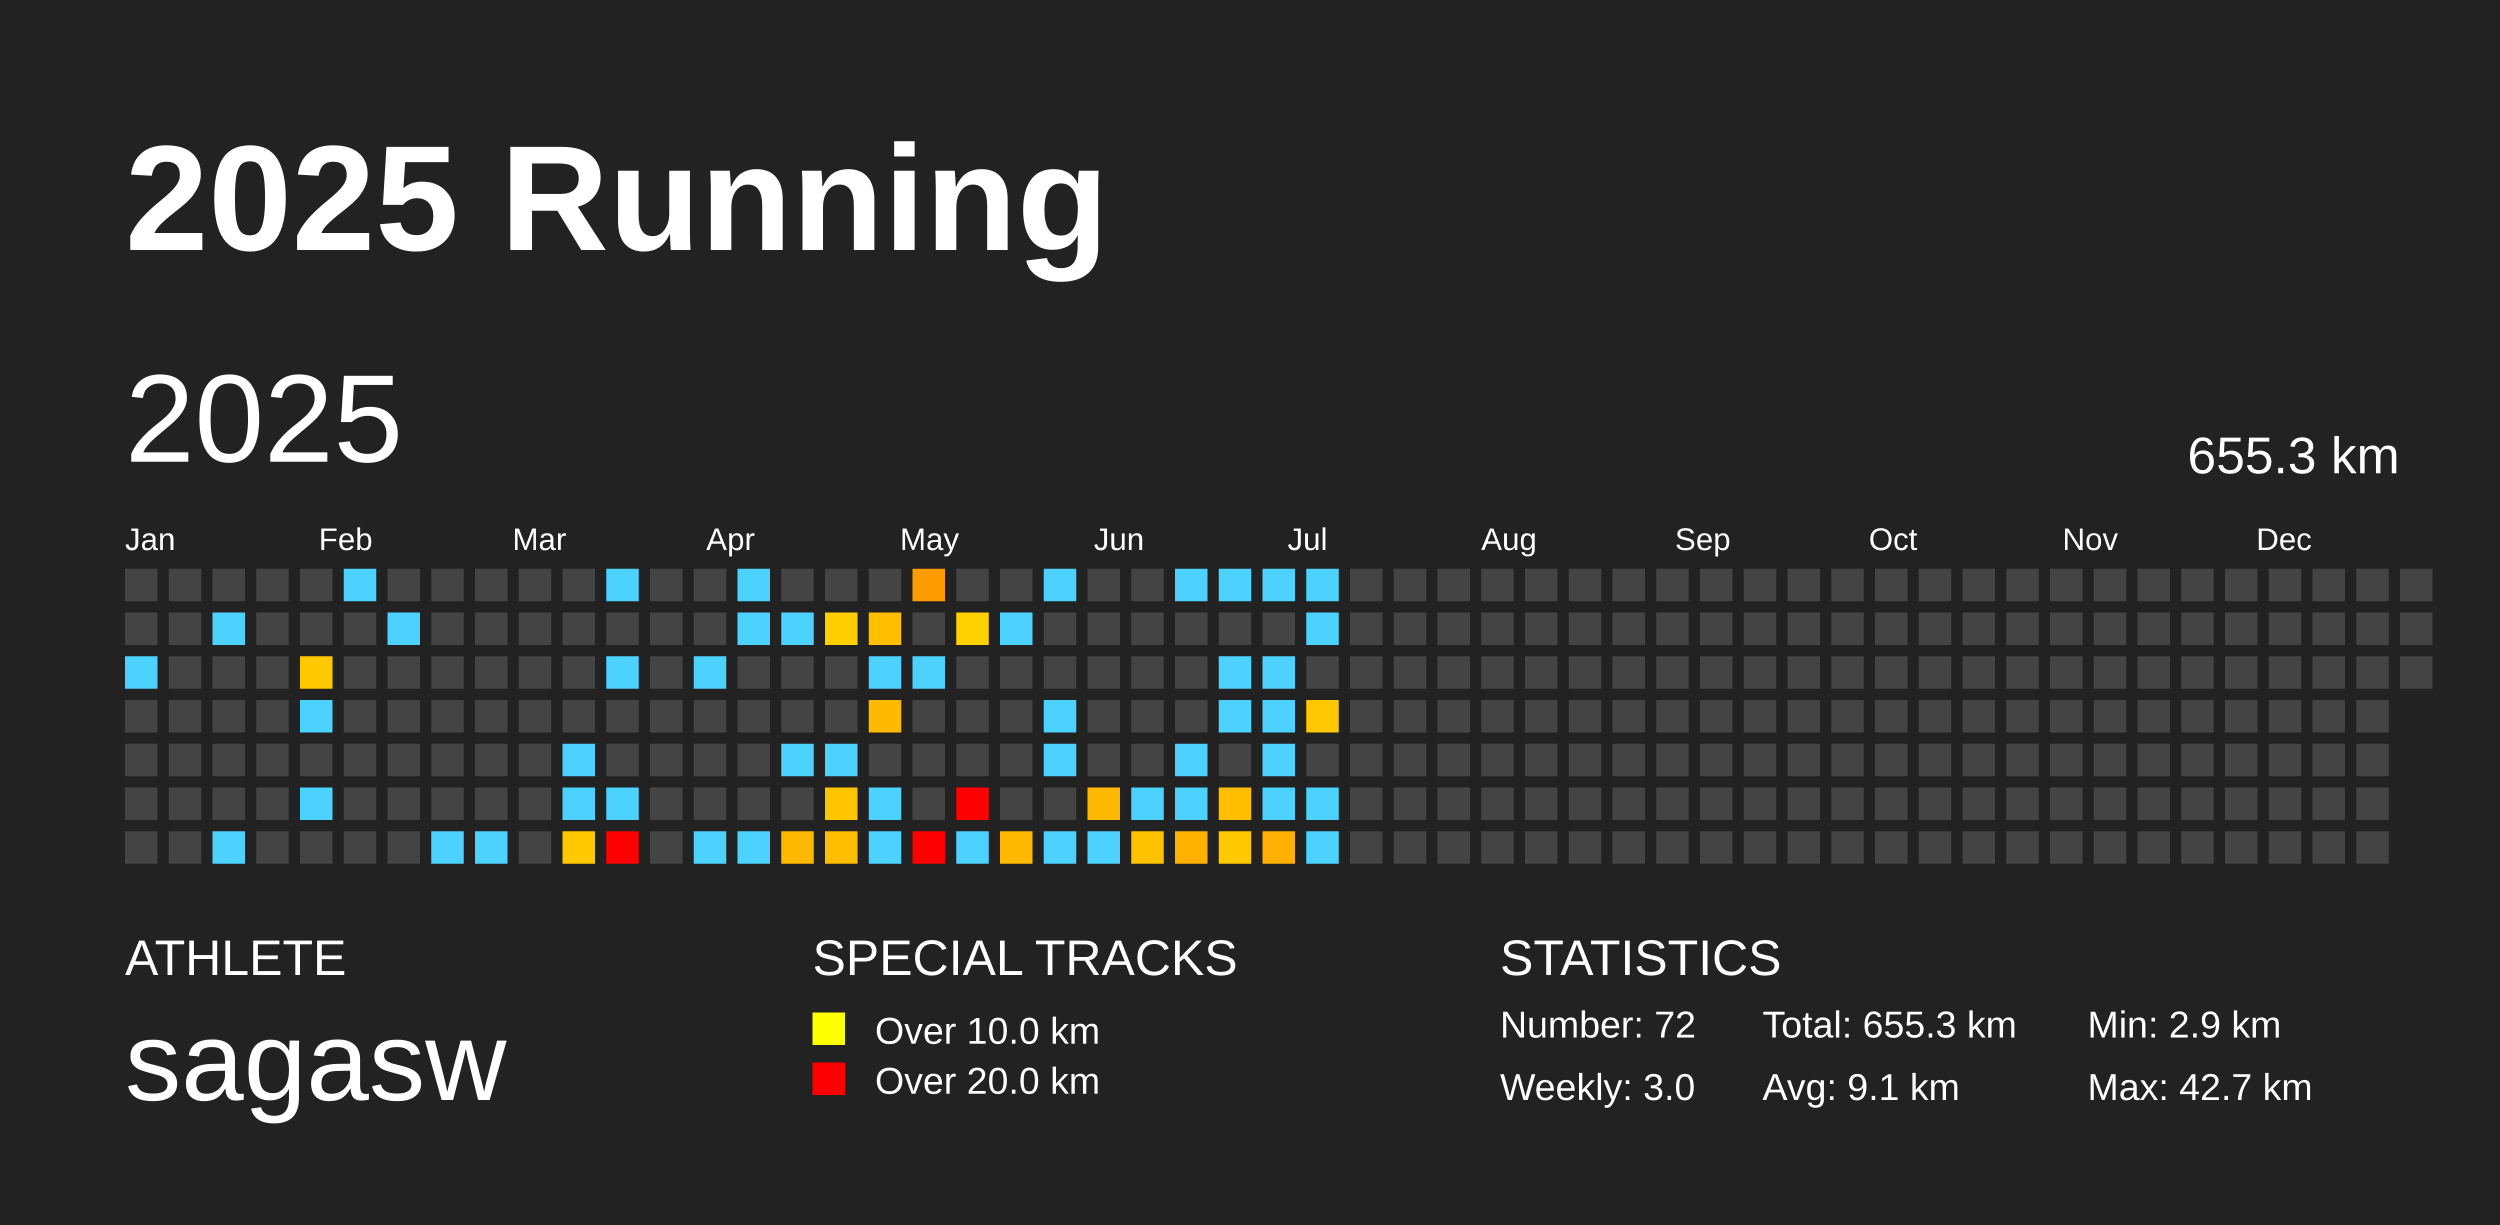
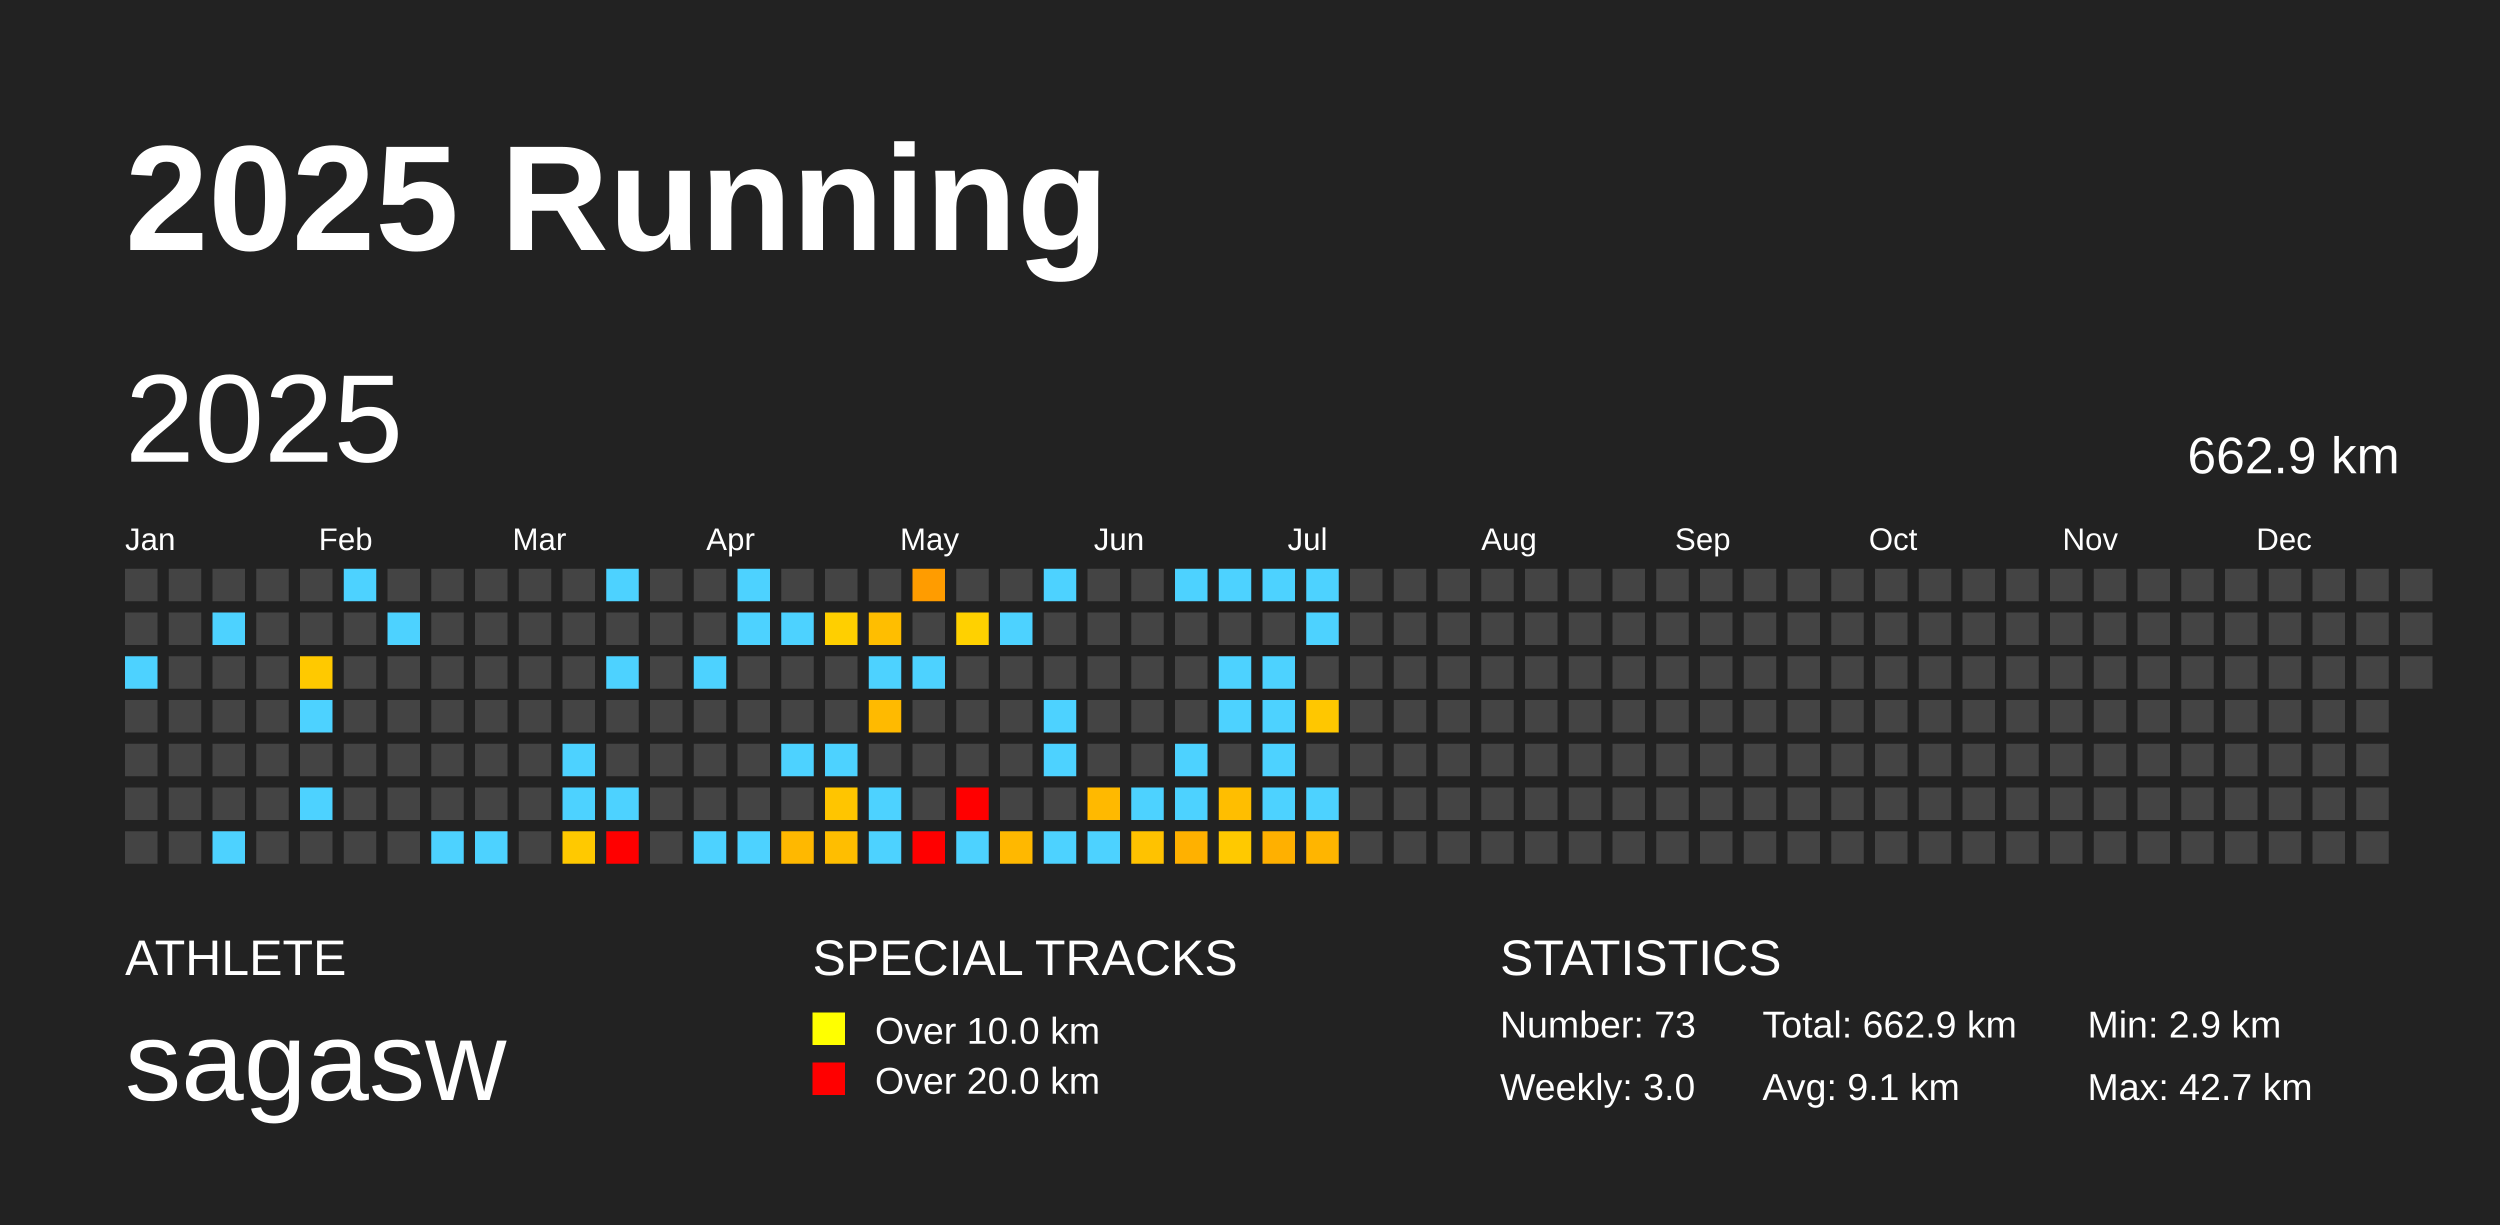
<svg xmlns="http://www.w3.org/2000/svg" baseProfile="full" height="98mm" version="1.1" viewBox="0,0,200,98" width="200mm">
  <defs />
  <rect fill="#222222" height="98" width="200" x="0" y="0" />
  <text fill="#FFFFFF" style="font-size:12px; font-family:Arial; font-weight:bold;" x="10" y="20">2025 Running</text>
  <text fill="#FFFFFF" style="font-size:4px; font-family:Arial" x="10" y="78">ATHLETE</text>
  <text fill="#FFFFFF" style="font-size:9px; font-family:Arial" x="10" y="88">sagasw</text>
  <text fill="#FFFFFF" style="font-size:4px; font-family:Arial" x="65" y="78">SPECIAL TRACKS</text>
  <rect fill="yellow" height="2.6" width="2.6" x="65" y="81" />
  <text fill="#FFFFFF" style="font-size:3px; font-family:Arial" x="70" y="83.5">Over 10.0 km</text>
  <rect fill="red" height="2.6" width="2.6" x="65" y="85" />
  <text fill="#FFFFFF" style="font-size:3px; font-family:Arial" x="70" y="87.5">Over 20.0 km</text>
  <text fill="#FFFFFF" style="font-size:4px; font-family:Arial" x="120" y="78">STATISTICS</text>
-   <text fill="#FFFFFF" style="font-size:3px; font-family:Arial" x="120" y="83">Number: 72</text>
+   <text fill="#FFFFFF" style="font-size:3px; font-family:Arial" x="120" y="83">Number: 73</text>
  <text fill="#FFFFFF" style="font-size:3px; font-family:Arial" x="120" y="88">Weekly: 3.0</text>
-   <text fill="#FFFFFF" style="font-size:3px; font-family:Arial" x="141" y="83">Total: 655.3 km</text>
+   <text fill="#FFFFFF" style="font-size:3px; font-family:Arial" x="141" y="83">Total: 662.9 km</text>
  <text fill="#FFFFFF" style="font-size:3px; font-family:Arial" x="141" y="88">Avg: 9.1 km</text>
  <text fill="#FFFFFF" style="font-size:3px; font-family:Arial" x="167" y="83">Min: 2.9 km</text>
  <text fill="#FFFFFF" style="font-size:3px; font-family:Arial" x="167" y="88">Max: 42.7 km</text>
  <text dominant-baseline="hanging" fill="#FFFFFF" style="font-size:10.0px; font-family:Arial;" x="10" y="30">2025</text>
-   <text dominant-baseline="hanging" fill="#FFFFFF" style="font-size:4.125px; font-family:Arial;" x="175" y="35">655.3 km</text>
+   <text dominant-baseline="hanging" fill="#FFFFFF" style="font-size:4.125px; font-family:Arial;" x="175" y="35">662.9 km</text>
  <text fill="#FFFFFF" style="font-size:2.5px; font-family:Arial" x="10.0" y="44">Jan</text>
  <text fill="#FFFFFF" style="font-size:2.5px; font-family:Arial" x="25.5" y="44">Feb</text>
  <text fill="#FFFFFF" style="font-size:2.5px; font-family:Arial" x="41.0" y="44">Mar</text>
  <text fill="#FFFFFF" style="font-size:2.5px; font-family:Arial" x="56.5" y="44">Apr</text>
  <text fill="#FFFFFF" style="font-size:2.5px; font-family:Arial" x="72.0" y="44">May</text>
  <text fill="#FFFFFF" style="font-size:2.5px; font-family:Arial" x="87.5" y="44">Jun</text>
  <text fill="#FFFFFF" style="font-size:2.5px; font-family:Arial" x="103.0" y="44">Jul</text>
  <text fill="#FFFFFF" style="font-size:2.5px; font-family:Arial" x="118.5" y="44">Aug</text>
  <text fill="#FFFFFF" style="font-size:2.5px; font-family:Arial" x="134.0" y="44">Sep</text>
  <text fill="#FFFFFF" style="font-size:2.5px; font-family:Arial" x="149.5" y="44">Oct</text>
  <text fill="#FFFFFF" style="font-size:2.5px; font-family:Arial" x="165.0" y="44">Nov</text>
  <text fill="#FFFFFF" style="font-size:2.5px; font-family:Arial" x="180.5" y="44">Dec</text>
  <rect fill="#444444" height="2.6" width="2.6" x="10.0" y="45.5" />
  <rect fill="#444444" height="2.6" width="2.6" x="10.0" y="49.0" />
  <rect fill="#4dd2ff" height="2.6" width="2.6" x="10.0" y="52.5" />
  <rect fill="#444444" height="2.6" width="2.6" x="10.0" y="56.0" />
  <rect fill="#444444" height="2.6" width="2.6" x="10.0" y="59.5" />
  <rect fill="#444444" height="2.6" width="2.6" x="10.0" y="63.0" />
  <rect fill="#444444" height="2.6" width="2.6" x="10.0" y="66.5" />
  <rect fill="#444444" height="2.6" width="2.6" x="13.5" y="45.5" />
  <rect fill="#444444" height="2.6" width="2.6" x="13.5" y="49.0" />
  <rect fill="#444444" height="2.6" width="2.6" x="13.5" y="52.5" />
  <rect fill="#444444" height="2.6" width="2.6" x="13.5" y="56.0" />
  <rect fill="#444444" height="2.6" width="2.6" x="13.5" y="59.5" />
  <rect fill="#444444" height="2.6" width="2.6" x="13.5" y="63.0" />
  <rect fill="#444444" height="2.6" width="2.6" x="13.5" y="66.5" />
  <rect fill="#444444" height="2.6" width="2.6" x="17.0" y="45.5" />
  <rect fill="#4dd2ff" height="2.6" width="2.6" x="17.0" y="49.0" />
  <rect fill="#444444" height="2.6" width="2.6" x="17.0" y="52.5" />
  <rect fill="#444444" height="2.6" width="2.6" x="17.0" y="56.0" />
  <rect fill="#444444" height="2.6" width="2.6" x="17.0" y="59.5" />
  <rect fill="#444444" height="2.6" width="2.6" x="17.0" y="63.0" />
  <rect fill="#4dd2ff" height="2.6" width="2.6" x="17.0" y="66.5" />
  <rect fill="#444444" height="2.6" width="2.6" x="20.5" y="45.5" />
  <rect fill="#444444" height="2.6" width="2.6" x="20.5" y="49.0" />
  <rect fill="#444444" height="2.6" width="2.6" x="20.5" y="52.5" />
  <rect fill="#444444" height="2.6" width="2.6" x="20.5" y="56.0" />
  <rect fill="#444444" height="2.6" width="2.6" x="20.5" y="59.5" />
  <rect fill="#444444" height="2.6" width="2.6" x="20.5" y="63.0" />
  <rect fill="#444444" height="2.6" width="2.6" x="20.5" y="66.5" />
  <rect fill="#444444" height="2.6" width="2.6" x="24.0" y="45.5" />
  <rect fill="#444444" height="2.6" width="2.6" x="24.0" y="49.0" />
  <rect fill="#ffc900" height="2.6" width="2.6" x="24.0" y="52.5" />
  <rect fill="#4dd2ff" height="2.6" width="2.6" x="24.0" y="56.0" />
  <rect fill="#444444" height="2.6" width="2.6" x="24.0" y="59.5" />
  <rect fill="#4dd2ff" height="2.6" width="2.6" x="24.0" y="63.0" />
  <rect fill="#444444" height="2.6" width="2.6" x="24.0" y="66.5" />
  <rect fill="#4dd2ff" height="2.6" width="2.6" x="27.5" y="45.5" />
  <rect fill="#444444" height="2.6" width="2.6" x="27.5" y="49.0" />
  <rect fill="#444444" height="2.6" width="2.6" x="27.5" y="52.5" />
  <rect fill="#444444" height="2.6" width="2.6" x="27.5" y="56.0" />
  <rect fill="#444444" height="2.6" width="2.6" x="27.5" y="59.5" />
  <rect fill="#444444" height="2.6" width="2.6" x="27.5" y="63.0" />
  <rect fill="#444444" height="2.6" width="2.6" x="27.5" y="66.5" />
  <rect fill="#444444" height="2.6" width="2.6" x="31.0" y="45.5" />
  <rect fill="#4dd2ff" height="2.6" width="2.6" x="31.0" y="49.0" />
  <rect fill="#444444" height="2.6" width="2.6" x="31.0" y="52.5" />
  <rect fill="#444444" height="2.6" width="2.6" x="31.0" y="56.0" />
  <rect fill="#444444" height="2.6" width="2.6" x="31.0" y="59.5" />
  <rect fill="#444444" height="2.6" width="2.6" x="31.0" y="63.0" />
  <rect fill="#444444" height="2.6" width="2.6" x="31.0" y="66.5" />
  <rect fill="#444444" height="2.6" width="2.6" x="34.5" y="45.5" />
  <rect fill="#444444" height="2.6" width="2.6" x="34.5" y="49.0" />
  <rect fill="#444444" height="2.6" width="2.6" x="34.5" y="52.5" />
  <rect fill="#444444" height="2.6" width="2.6" x="34.5" y="56.0" />
  <rect fill="#444444" height="2.6" width="2.6" x="34.5" y="59.5" />
  <rect fill="#444444" height="2.6" width="2.6" x="34.5" y="63.0" />
  <rect fill="#4dd2ff" height="2.6" width="2.6" x="34.5" y="66.5" />
  <rect fill="#444444" height="2.6" width="2.6" x="38.0" y="45.5" />
  <rect fill="#444444" height="2.6" width="2.6" x="38.0" y="49.0" />
  <rect fill="#444444" height="2.6" width="2.6" x="38.0" y="52.5" />
  <rect fill="#444444" height="2.6" width="2.6" x="38.0" y="56.0" />
  <rect fill="#444444" height="2.6" width="2.6" x="38.0" y="59.5" />
  <rect fill="#444444" height="2.6" width="2.6" x="38.0" y="63.0" />
  <rect fill="#4dd2ff" height="2.6" width="2.6" x="38.0" y="66.5" />
  <rect fill="#444444" height="2.6" width="2.6" x="41.5" y="45.5" />
  <rect fill="#444444" height="2.6" width="2.6" x="41.5" y="49.0" />
  <rect fill="#444444" height="2.6" width="2.6" x="41.5" y="52.5" />
  <rect fill="#444444" height="2.6" width="2.6" x="41.5" y="56.0" />
  <rect fill="#444444" height="2.6" width="2.6" x="41.5" y="59.5" />
  <rect fill="#444444" height="2.6" width="2.6" x="41.5" y="63.0" />
  <rect fill="#444444" height="2.6" width="2.6" x="41.5" y="66.5" />
  <rect fill="#444444" height="2.6" width="2.6" x="45.0" y="45.5" />
  <rect fill="#444444" height="2.6" width="2.6" x="45.0" y="49.0" />
  <rect fill="#444444" height="2.6" width="2.6" x="45.0" y="52.5" />
  <rect fill="#444444" height="2.6" width="2.6" x="45.0" y="56.0" />
  <rect fill="#4dd2ff" height="2.6" width="2.6" x="45.0" y="59.5" />
  <rect fill="#4dd2ff" height="2.6" width="2.6" x="45.0" y="63.0" />
  <rect fill="#ffc900" height="2.6" width="2.6" x="45.0" y="66.5" />
  <rect fill="#4dd2ff" height="2.6" width="2.6" x="48.5" y="45.5" />
  <rect fill="#444444" height="2.6" width="2.6" x="48.5" y="49.0" />
  <rect fill="#4dd2ff" height="2.6" width="2.6" x="48.5" y="52.5" />
  <rect fill="#444444" height="2.6" width="2.6" x="48.5" y="56.0" />
  <rect fill="#444444" height="2.6" width="2.6" x="48.5" y="59.5" />
  <rect fill="#4dd2ff" height="2.6" width="2.6" x="48.5" y="63.0" />
  <rect fill="red" height="2.6" width="2.6" x="48.5" y="66.5" />
  <rect fill="#444444" height="2.6" width="2.6" x="52.0" y="45.5" />
  <rect fill="#444444" height="2.6" width="2.6" x="52.0" y="49.0" />
  <rect fill="#444444" height="2.6" width="2.6" x="52.0" y="52.5" />
  <rect fill="#444444" height="2.6" width="2.6" x="52.0" y="56.0" />
  <rect fill="#444444" height="2.6" width="2.6" x="52.0" y="59.5" />
  <rect fill="#444444" height="2.6" width="2.6" x="52.0" y="63.0" />
  <rect fill="#444444" height="2.6" width="2.6" x="52.0" y="66.5" />
  <rect fill="#444444" height="2.6" width="2.6" x="55.5" y="45.5" />
  <rect fill="#444444" height="2.6" width="2.6" x="55.5" y="49.0" />
  <rect fill="#4dd2ff" height="2.6" width="2.6" x="55.5" y="52.5" />
  <rect fill="#444444" height="2.6" width="2.6" x="55.5" y="56.0" />
  <rect fill="#444444" height="2.6" width="2.6" x="55.5" y="59.5" />
  <rect fill="#444444" height="2.6" width="2.6" x="55.5" y="63.0" />
  <rect fill="#4dd2ff" height="2.6" width="2.6" x="55.5" y="66.5" />
  <rect fill="#4dd2ff" height="2.6" width="2.6" x="59.0" y="45.5" />
  <rect fill="#4dd2ff" height="2.6" width="2.6" x="59.0" y="49.0" />
  <rect fill="#444444" height="2.6" width="2.6" x="59.0" y="52.5" />
  <rect fill="#444444" height="2.6" width="2.6" x="59.0" y="56.0" />
  <rect fill="#444444" height="2.6" width="2.6" x="59.0" y="59.5" />
  <rect fill="#444444" height="2.6" width="2.6" x="59.0" y="63.0" />
  <rect fill="#4dd2ff" height="2.6" width="2.6" x="59.0" y="66.5" />
  <rect fill="#444444" height="2.6" width="2.6" x="62.5" y="45.5" />
  <rect fill="#4dd2ff" height="2.6" width="2.6" x="62.5" y="49.0" />
  <rect fill="#444444" height="2.6" width="2.6" x="62.5" y="52.5" />
  <rect fill="#444444" height="2.6" width="2.6" x="62.5" y="56.0" />
  <rect fill="#4dd2ff" height="2.6" width="2.6" x="62.5" y="59.5" />
  <rect fill="#444444" height="2.6" width="2.6" x="62.5" y="63.0" />
  <rect fill="#ffb800" height="2.6" width="2.6" x="62.5" y="66.5" />
  <rect fill="#444444" height="2.6" width="2.6" x="66.0" y="45.5" />
  <rect fill="#ffcf00" height="2.6" width="2.6" x="66.0" y="49.0" />
  <rect fill="#444444" height="2.6" width="2.6" x="66.0" y="52.5" />
  <rect fill="#444444" height="2.6" width="2.6" x="66.0" y="56.0" />
  <rect fill="#4dd2ff" height="2.6" width="2.6" x="66.0" y="59.5" />
  <rect fill="#ffc500" height="2.6" width="2.6" x="66.0" y="63.0" />
  <rect fill="#ffbe00" height="2.6" width="2.6" x="66.0" y="66.5" />
  <rect fill="#444444" height="2.6" width="2.6" x="69.5" y="45.5" />
  <rect fill="#ffbe00" height="2.6" width="2.6" x="69.5" y="49.0" />
  <rect fill="#4dd2ff" height="2.6" width="2.6" x="69.5" y="52.5" />
  <rect fill="#ffba00" height="2.6" width="2.6" x="69.5" y="56.0" />
  <rect fill="#444444" height="2.6" width="2.6" x="69.5" y="59.5" />
  <rect fill="#4dd2ff" height="2.6" width="2.6" x="69.5" y="63.0" />
  <rect fill="#4dd2ff" height="2.6" width="2.6" x="69.5" y="66.5" />
  <rect fill="#ff9c00" height="2.6" width="2.6" x="73.0" y="45.5" />
  <rect fill="#444444" height="2.6" width="2.6" x="73.0" y="49.0" />
  <rect fill="#4dd2ff" height="2.6" width="2.6" x="73.0" y="52.5" />
  <rect fill="#444444" height="2.6" width="2.6" x="73.0" y="56.0" />
  <rect fill="#444444" height="2.6" width="2.6" x="73.0" y="59.5" />
  <rect fill="#444444" height="2.6" width="2.6" x="73.0" y="63.0" />
  <rect fill="red" height="2.6" width="2.6" x="73.0" y="66.5" />
  <rect fill="#444444" height="2.6" width="2.6" x="76.5" y="45.5" />
  <rect fill="#ffd100" height="2.6" width="2.6" x="76.5" y="49.0" />
  <rect fill="#444444" height="2.6" width="2.6" x="76.5" y="52.5" />
  <rect fill="#444444" height="2.6" width="2.6" x="76.5" y="56.0" />
  <rect fill="#444444" height="2.6" width="2.6" x="76.5" y="59.5" />
  <rect fill="red" height="2.6" width="2.6" x="76.5" y="63.0" />
  <rect fill="#4dd2ff" height="2.6" width="2.6" x="76.5" y="66.5" />
  <rect fill="#444444" height="2.6" width="2.6" x="80.0" y="45.5" />
  <rect fill="#4dd2ff" height="2.6" width="2.6" x="80.0" y="49.0" />
  <rect fill="#444444" height="2.6" width="2.6" x="80.0" y="52.5" />
  <rect fill="#444444" height="2.6" width="2.6" x="80.0" y="56.0" />
  <rect fill="#444444" height="2.6" width="2.6" x="80.0" y="59.5" />
  <rect fill="#444444" height="2.6" width="2.6" x="80.0" y="63.0" />
  <rect fill="#ffb800" height="2.6" width="2.6" x="80.0" y="66.5" />
  <rect fill="#4dd2ff" height="2.6" width="2.6" x="83.5" y="45.5" />
  <rect fill="#444444" height="2.6" width="2.6" x="83.5" y="49.0" />
  <rect fill="#444444" height="2.6" width="2.6" x="83.5" y="52.5" />
  <rect fill="#4dd2ff" height="2.6" width="2.6" x="83.5" y="56.0" />
  <rect fill="#4dd2ff" height="2.6" width="2.6" x="83.5" y="59.5" />
  <rect fill="#444444" height="2.6" width="2.6" x="83.5" y="63.0" />
  <rect fill="#4dd2ff" height="2.6" width="2.6" x="83.5" y="66.5" />
  <rect fill="#444444" height="2.6" width="2.6" x="87.0" y="45.5" />
  <rect fill="#444444" height="2.6" width="2.6" x="87.0" y="49.0" />
  <rect fill="#444444" height="2.6" width="2.6" x="87.0" y="52.5" />
  <rect fill="#444444" height="2.6" width="2.6" x="87.0" y="56.0" />
  <rect fill="#444444" height="2.6" width="2.6" x="87.0" y="59.5" />
  <rect fill="#ffb900" height="2.6" width="2.6" x="87.0" y="63.0" />
  <rect fill="#4dd2ff" height="2.6" width="2.6" x="87.0" y="66.5" />
  <rect fill="#444444" height="2.6" width="2.6" x="90.5" y="45.5" />
  <rect fill="#444444" height="2.6" width="2.6" x="90.5" y="49.0" />
  <rect fill="#444444" height="2.6" width="2.6" x="90.5" y="52.5" />
  <rect fill="#444444" height="2.6" width="2.6" x="90.5" y="56.0" />
  <rect fill="#444444" height="2.6" width="2.6" x="90.5" y="59.5" />
  <rect fill="#4dd2ff" height="2.6" width="2.6" x="90.5" y="63.0" />
  <rect fill="#ffc200" height="2.6" width="2.6" x="90.5" y="66.5" />
  <rect fill="#4dd2ff" height="2.6" width="2.6" x="94.0" y="45.5" />
  <rect fill="#444444" height="2.6" width="2.6" x="94.0" y="49.0" />
  <rect fill="#444444" height="2.6" width="2.6" x="94.0" y="52.5" />
  <rect fill="#444444" height="2.6" width="2.6" x="94.0" y="56.0" />
  <rect fill="#4dd2ff" height="2.6" width="2.6" x="94.0" y="59.5" />
  <rect fill="#4dd2ff" height="2.6" width="2.6" x="94.0" y="63.0" />
  <rect fill="#ffb100" height="2.6" width="2.6" x="94.0" y="66.5" />
  <rect fill="#4dd2ff" height="2.6" width="2.6" x="97.5" y="45.5" />
  <rect fill="#444444" height="2.6" width="2.6" x="97.5" y="49.0" />
  <rect fill="#4dd2ff" height="2.6" width="2.6" x="97.5" y="52.5" />
  <rect fill="#4dd2ff" height="2.6" width="2.6" x="97.5" y="56.0" />
  <rect fill="#444444" height="2.6" width="2.6" x="97.5" y="59.5" />
  <rect fill="#ffbe00" height="2.6" width="2.6" x="97.5" y="63.0" />
  <rect fill="#ffc900" height="2.6" width="2.6" x="97.5" y="66.5" />
  <rect fill="#4dd2ff" height="2.6" width="2.6" x="101.0" y="45.5" />
  <rect fill="#444444" height="2.6" width="2.6" x="101.0" y="49.0" />
  <rect fill="#4dd2ff" height="2.6" width="2.6" x="101.0" y="52.5" />
  <rect fill="#4dd2ff" height="2.6" width="2.6" x="101.0" y="56.0" />
  <rect fill="#4dd2ff" height="2.6" width="2.6" x="101.0" y="59.5" />
  <rect fill="#4dd2ff" height="2.6" width="2.6" x="101.0" y="63.0" />
  <rect fill="#ffb000" height="2.6" width="2.6" x="101.0" y="66.5" />
  <rect fill="#4dd2ff" height="2.6" width="2.6" x="104.5" y="45.5" />
  <rect fill="#4dd2ff" height="2.6" width="2.6" x="104.5" y="49.0" />
  <rect fill="#444444" height="2.6" width="2.6" x="104.5" y="52.5" />
  <rect fill="#ffc700" height="2.6" width="2.6" x="104.5" y="56.0" />
  <rect fill="#444444" height="2.6" width="2.6" x="104.5" y="59.5" />
  <rect fill="#4dd2ff" height="2.6" width="2.6" x="104.5" y="63.0" />
-   <rect fill="#4dd2ff" height="2.6" width="2.6" x="104.5" y="66.5" />
+   <rect fill="#ffb500" height="2.6" width="2.6" x="104.5" y="66.5" />
  <rect fill="#444444" height="2.6" width="2.6" x="108.0" y="45.5" />
  <rect fill="#444444" height="2.6" width="2.6" x="108.0" y="49.0" />
  <rect fill="#444444" height="2.6" width="2.6" x="108.0" y="52.5" />
  <rect fill="#444444" height="2.6" width="2.6" x="108.0" y="56.0" />
  <rect fill="#444444" height="2.6" width="2.6" x="108.0" y="59.5" />
  <rect fill="#444444" height="2.6" width="2.6" x="108.0" y="63.0" />
  <rect fill="#444444" height="2.6" width="2.6" x="108.0" y="66.5" />
  <rect fill="#444444" height="2.6" width="2.6" x="111.5" y="45.5" />
  <rect fill="#444444" height="2.6" width="2.6" x="111.5" y="49.0" />
  <rect fill="#444444" height="2.6" width="2.6" x="111.5" y="52.5" />
  <rect fill="#444444" height="2.6" width="2.6" x="111.5" y="56.0" />
  <rect fill="#444444" height="2.6" width="2.6" x="111.5" y="59.5" />
  <rect fill="#444444" height="2.6" width="2.6" x="111.5" y="63.0" />
  <rect fill="#444444" height="2.6" width="2.6" x="111.5" y="66.5" />
  <rect fill="#444444" height="2.6" width="2.6" x="115.0" y="45.5" />
  <rect fill="#444444" height="2.6" width="2.6" x="115.0" y="49.0" />
  <rect fill="#444444" height="2.6" width="2.6" x="115.0" y="52.5" />
  <rect fill="#444444" height="2.6" width="2.6" x="115.0" y="56.0" />
  <rect fill="#444444" height="2.6" width="2.6" x="115.0" y="59.5" />
  <rect fill="#444444" height="2.6" width="2.6" x="115.0" y="63.0" />
  <rect fill="#444444" height="2.6" width="2.6" x="115.0" y="66.5" />
  <rect fill="#444444" height="2.6" width="2.6" x="118.5" y="45.5" />
  <rect fill="#444444" height="2.6" width="2.6" x="118.5" y="49.0" />
  <rect fill="#444444" height="2.6" width="2.6" x="118.5" y="52.5" />
  <rect fill="#444444" height="2.6" width="2.6" x="118.5" y="56.0" />
  <rect fill="#444444" height="2.6" width="2.6" x="118.5" y="59.5" />
  <rect fill="#444444" height="2.6" width="2.6" x="118.5" y="63.0" />
  <rect fill="#444444" height="2.6" width="2.6" x="118.5" y="66.5" />
  <rect fill="#444444" height="2.6" width="2.6" x="122.0" y="45.5" />
  <rect fill="#444444" height="2.6" width="2.6" x="122.0" y="49.0" />
  <rect fill="#444444" height="2.6" width="2.6" x="122.0" y="52.5" />
  <rect fill="#444444" height="2.6" width="2.6" x="122.0" y="56.0" />
  <rect fill="#444444" height="2.6" width="2.6" x="122.0" y="59.5" />
  <rect fill="#444444" height="2.6" width="2.6" x="122.0" y="63.0" />
  <rect fill="#444444" height="2.6" width="2.6" x="122.0" y="66.5" />
  <rect fill="#444444" height="2.6" width="2.6" x="125.5" y="45.5" />
  <rect fill="#444444" height="2.6" width="2.6" x="125.5" y="49.0" />
  <rect fill="#444444" height="2.6" width="2.6" x="125.5" y="52.5" />
  <rect fill="#444444" height="2.6" width="2.6" x="125.5" y="56.0" />
  <rect fill="#444444" height="2.6" width="2.6" x="125.5" y="59.5" />
  <rect fill="#444444" height="2.6" width="2.6" x="125.5" y="63.0" />
  <rect fill="#444444" height="2.6" width="2.6" x="125.5" y="66.5" />
  <rect fill="#444444" height="2.6" width="2.6" x="129.0" y="45.5" />
  <rect fill="#444444" height="2.6" width="2.6" x="129.0" y="49.0" />
  <rect fill="#444444" height="2.6" width="2.6" x="129.0" y="52.5" />
  <rect fill="#444444" height="2.6" width="2.6" x="129.0" y="56.0" />
  <rect fill="#444444" height="2.6" width="2.6" x="129.0" y="59.5" />
  <rect fill="#444444" height="2.6" width="2.6" x="129.0" y="63.0" />
  <rect fill="#444444" height="2.6" width="2.6" x="129.0" y="66.5" />
  <rect fill="#444444" height="2.6" width="2.6" x="132.5" y="45.5" />
  <rect fill="#444444" height="2.6" width="2.6" x="132.5" y="49.0" />
  <rect fill="#444444" height="2.6" width="2.6" x="132.5" y="52.5" />
  <rect fill="#444444" height="2.6" width="2.6" x="132.5" y="56.0" />
  <rect fill="#444444" height="2.6" width="2.6" x="132.5" y="59.5" />
  <rect fill="#444444" height="2.6" width="2.6" x="132.5" y="63.0" />
  <rect fill="#444444" height="2.6" width="2.6" x="132.5" y="66.5" />
  <rect fill="#444444" height="2.6" width="2.6" x="136.0" y="45.5" />
  <rect fill="#444444" height="2.6" width="2.6" x="136.0" y="49.0" />
  <rect fill="#444444" height="2.6" width="2.6" x="136.0" y="52.5" />
  <rect fill="#444444" height="2.6" width="2.6" x="136.0" y="56.0" />
  <rect fill="#444444" height="2.6" width="2.6" x="136.0" y="59.5" />
  <rect fill="#444444" height="2.6" width="2.6" x="136.0" y="63.0" />
  <rect fill="#444444" height="2.6" width="2.6" x="136.0" y="66.5" />
  <rect fill="#444444" height="2.6" width="2.6" x="139.5" y="45.5" />
  <rect fill="#444444" height="2.6" width="2.6" x="139.5" y="49.0" />
  <rect fill="#444444" height="2.6" width="2.6" x="139.5" y="52.5" />
  <rect fill="#444444" height="2.6" width="2.6" x="139.5" y="56.0" />
  <rect fill="#444444" height="2.6" width="2.6" x="139.5" y="59.5" />
  <rect fill="#444444" height="2.6" width="2.6" x="139.5" y="63.0" />
  <rect fill="#444444" height="2.6" width="2.6" x="139.5" y="66.5" />
  <rect fill="#444444" height="2.6" width="2.6" x="143.0" y="45.5" />
  <rect fill="#444444" height="2.6" width="2.6" x="143.0" y="49.0" />
  <rect fill="#444444" height="2.6" width="2.6" x="143.0" y="52.5" />
  <rect fill="#444444" height="2.6" width="2.6" x="143.0" y="56.0" />
  <rect fill="#444444" height="2.6" width="2.6" x="143.0" y="59.5" />
  <rect fill="#444444" height="2.6" width="2.6" x="143.0" y="63.0" />
  <rect fill="#444444" height="2.6" width="2.6" x="143.0" y="66.5" />
  <rect fill="#444444" height="2.6" width="2.6" x="146.5" y="45.5" />
  <rect fill="#444444" height="2.6" width="2.6" x="146.5" y="49.0" />
  <rect fill="#444444" height="2.6" width="2.6" x="146.5" y="52.5" />
  <rect fill="#444444" height="2.6" width="2.6" x="146.5" y="56.0" />
  <rect fill="#444444" height="2.6" width="2.6" x="146.5" y="59.5" />
  <rect fill="#444444" height="2.6" width="2.6" x="146.5" y="63.0" />
  <rect fill="#444444" height="2.6" width="2.6" x="146.5" y="66.5" />
  <rect fill="#444444" height="2.6" width="2.6" x="150.0" y="45.5" />
  <rect fill="#444444" height="2.6" width="2.6" x="150.0" y="49.0" />
  <rect fill="#444444" height="2.6" width="2.6" x="150.0" y="52.5" />
  <rect fill="#444444" height="2.6" width="2.6" x="150.0" y="56.0" />
  <rect fill="#444444" height="2.6" width="2.6" x="150.0" y="59.5" />
  <rect fill="#444444" height="2.6" width="2.6" x="150.0" y="63.0" />
  <rect fill="#444444" height="2.6" width="2.6" x="150.0" y="66.5" />
  <rect fill="#444444" height="2.6" width="2.6" x="153.5" y="45.5" />
  <rect fill="#444444" height="2.6" width="2.6" x="153.5" y="49.0" />
  <rect fill="#444444" height="2.6" width="2.6" x="153.5" y="52.5" />
  <rect fill="#444444" height="2.6" width="2.6" x="153.5" y="56.0" />
  <rect fill="#444444" height="2.6" width="2.6" x="153.5" y="59.5" />
  <rect fill="#444444" height="2.6" width="2.6" x="153.5" y="63.0" />
  <rect fill="#444444" height="2.6" width="2.6" x="153.5" y="66.5" />
  <rect fill="#444444" height="2.6" width="2.6" x="157.0" y="45.5" />
  <rect fill="#444444" height="2.6" width="2.6" x="157.0" y="49.0" />
  <rect fill="#444444" height="2.6" width="2.6" x="157.0" y="52.5" />
  <rect fill="#444444" height="2.6" width="2.6" x="157.0" y="56.0" />
  <rect fill="#444444" height="2.6" width="2.6" x="157.0" y="59.5" />
  <rect fill="#444444" height="2.6" width="2.6" x="157.0" y="63.0" />
  <rect fill="#444444" height="2.6" width="2.6" x="157.0" y="66.5" />
  <rect fill="#444444" height="2.6" width="2.6" x="160.5" y="45.5" />
  <rect fill="#444444" height="2.6" width="2.6" x="160.5" y="49.0" />
  <rect fill="#444444" height="2.6" width="2.6" x="160.5" y="52.5" />
  <rect fill="#444444" height="2.6" width="2.6" x="160.5" y="56.0" />
  <rect fill="#444444" height="2.6" width="2.6" x="160.5" y="59.5" />
  <rect fill="#444444" height="2.6" width="2.6" x="160.5" y="63.0" />
  <rect fill="#444444" height="2.6" width="2.6" x="160.5" y="66.5" />
  <rect fill="#444444" height="2.6" width="2.6" x="164.0" y="45.5" />
  <rect fill="#444444" height="2.6" width="2.6" x="164.0" y="49.0" />
  <rect fill="#444444" height="2.6" width="2.6" x="164.0" y="52.5" />
  <rect fill="#444444" height="2.6" width="2.6" x="164.0" y="56.0" />
  <rect fill="#444444" height="2.6" width="2.6" x="164.0" y="59.5" />
  <rect fill="#444444" height="2.6" width="2.6" x="164.0" y="63.0" />
  <rect fill="#444444" height="2.6" width="2.6" x="164.0" y="66.5" />
  <rect fill="#444444" height="2.6" width="2.6" x="167.5" y="45.5" />
  <rect fill="#444444" height="2.6" width="2.6" x="167.5" y="49.0" />
  <rect fill="#444444" height="2.6" width="2.6" x="167.5" y="52.5" />
  <rect fill="#444444" height="2.6" width="2.6" x="167.5" y="56.0" />
  <rect fill="#444444" height="2.6" width="2.6" x="167.5" y="59.5" />
  <rect fill="#444444" height="2.6" width="2.6" x="167.5" y="63.0" />
  <rect fill="#444444" height="2.6" width="2.6" x="167.5" y="66.5" />
  <rect fill="#444444" height="2.6" width="2.6" x="171.0" y="45.5" />
  <rect fill="#444444" height="2.6" width="2.6" x="171.0" y="49.0" />
  <rect fill="#444444" height="2.6" width="2.6" x="171.0" y="52.5" />
  <rect fill="#444444" height="2.6" width="2.6" x="171.0" y="56.0" />
  <rect fill="#444444" height="2.6" width="2.6" x="171.0" y="59.5" />
  <rect fill="#444444" height="2.6" width="2.6" x="171.0" y="63.0" />
  <rect fill="#444444" height="2.6" width="2.6" x="171.0" y="66.5" />
  <rect fill="#444444" height="2.6" width="2.6" x="174.5" y="45.5" />
  <rect fill="#444444" height="2.6" width="2.6" x="174.5" y="49.0" />
  <rect fill="#444444" height="2.6" width="2.6" x="174.5" y="52.5" />
  <rect fill="#444444" height="2.6" width="2.6" x="174.5" y="56.0" />
  <rect fill="#444444" height="2.6" width="2.6" x="174.5" y="59.5" />
  <rect fill="#444444" height="2.6" width="2.6" x="174.5" y="63.0" />
  <rect fill="#444444" height="2.6" width="2.6" x="174.5" y="66.5" />
  <rect fill="#444444" height="2.6" width="2.6" x="178.0" y="45.5" />
  <rect fill="#444444" height="2.6" width="2.6" x="178.0" y="49.0" />
  <rect fill="#444444" height="2.6" width="2.6" x="178.0" y="52.5" />
  <rect fill="#444444" height="2.6" width="2.6" x="178.0" y="56.0" />
  <rect fill="#444444" height="2.6" width="2.6" x="178.0" y="59.5" />
  <rect fill="#444444" height="2.6" width="2.6" x="178.0" y="63.0" />
  <rect fill="#444444" height="2.6" width="2.6" x="178.0" y="66.5" />
  <rect fill="#444444" height="2.6" width="2.6" x="181.5" y="45.5" />
  <rect fill="#444444" height="2.6" width="2.6" x="181.5" y="49.0" />
  <rect fill="#444444" height="2.6" width="2.6" x="181.5" y="52.5" />
  <rect fill="#444444" height="2.6" width="2.6" x="181.5" y="56.0" />
  <rect fill="#444444" height="2.6" width="2.6" x="181.5" y="59.5" />
  <rect fill="#444444" height="2.6" width="2.6" x="181.5" y="63.0" />
  <rect fill="#444444" height="2.6" width="2.6" x="181.5" y="66.5" />
  <rect fill="#444444" height="2.6" width="2.6" x="185.0" y="45.5" />
  <rect fill="#444444" height="2.6" width="2.6" x="185.0" y="49.0" />
  <rect fill="#444444" height="2.6" width="2.6" x="185.0" y="52.5" />
  <rect fill="#444444" height="2.6" width="2.6" x="185.0" y="56.0" />
  <rect fill="#444444" height="2.6" width="2.6" x="185.0" y="59.5" />
  <rect fill="#444444" height="2.6" width="2.6" x="185.0" y="63.0" />
  <rect fill="#444444" height="2.6" width="2.6" x="185.0" y="66.5" />
  <rect fill="#444444" height="2.6" width="2.6" x="188.5" y="45.5" />
  <rect fill="#444444" height="2.6" width="2.6" x="188.5" y="49.0" />
  <rect fill="#444444" height="2.6" width="2.6" x="188.5" y="52.5" />
  <rect fill="#444444" height="2.6" width="2.6" x="188.5" y="56.0" />
  <rect fill="#444444" height="2.6" width="2.6" x="188.5" y="59.5" />
  <rect fill="#444444" height="2.6" width="2.6" x="188.5" y="63.0" />
  <rect fill="#444444" height="2.6" width="2.6" x="188.5" y="66.5" />
  <rect fill="#444444" height="2.6" width="2.6" x="192.0" y="45.5" />
  <rect fill="#444444" height="2.6" width="2.6" x="192.0" y="49.0" />
  <rect fill="#444444" height="2.6" width="2.6" x="192.0" y="52.5" />
</svg>
